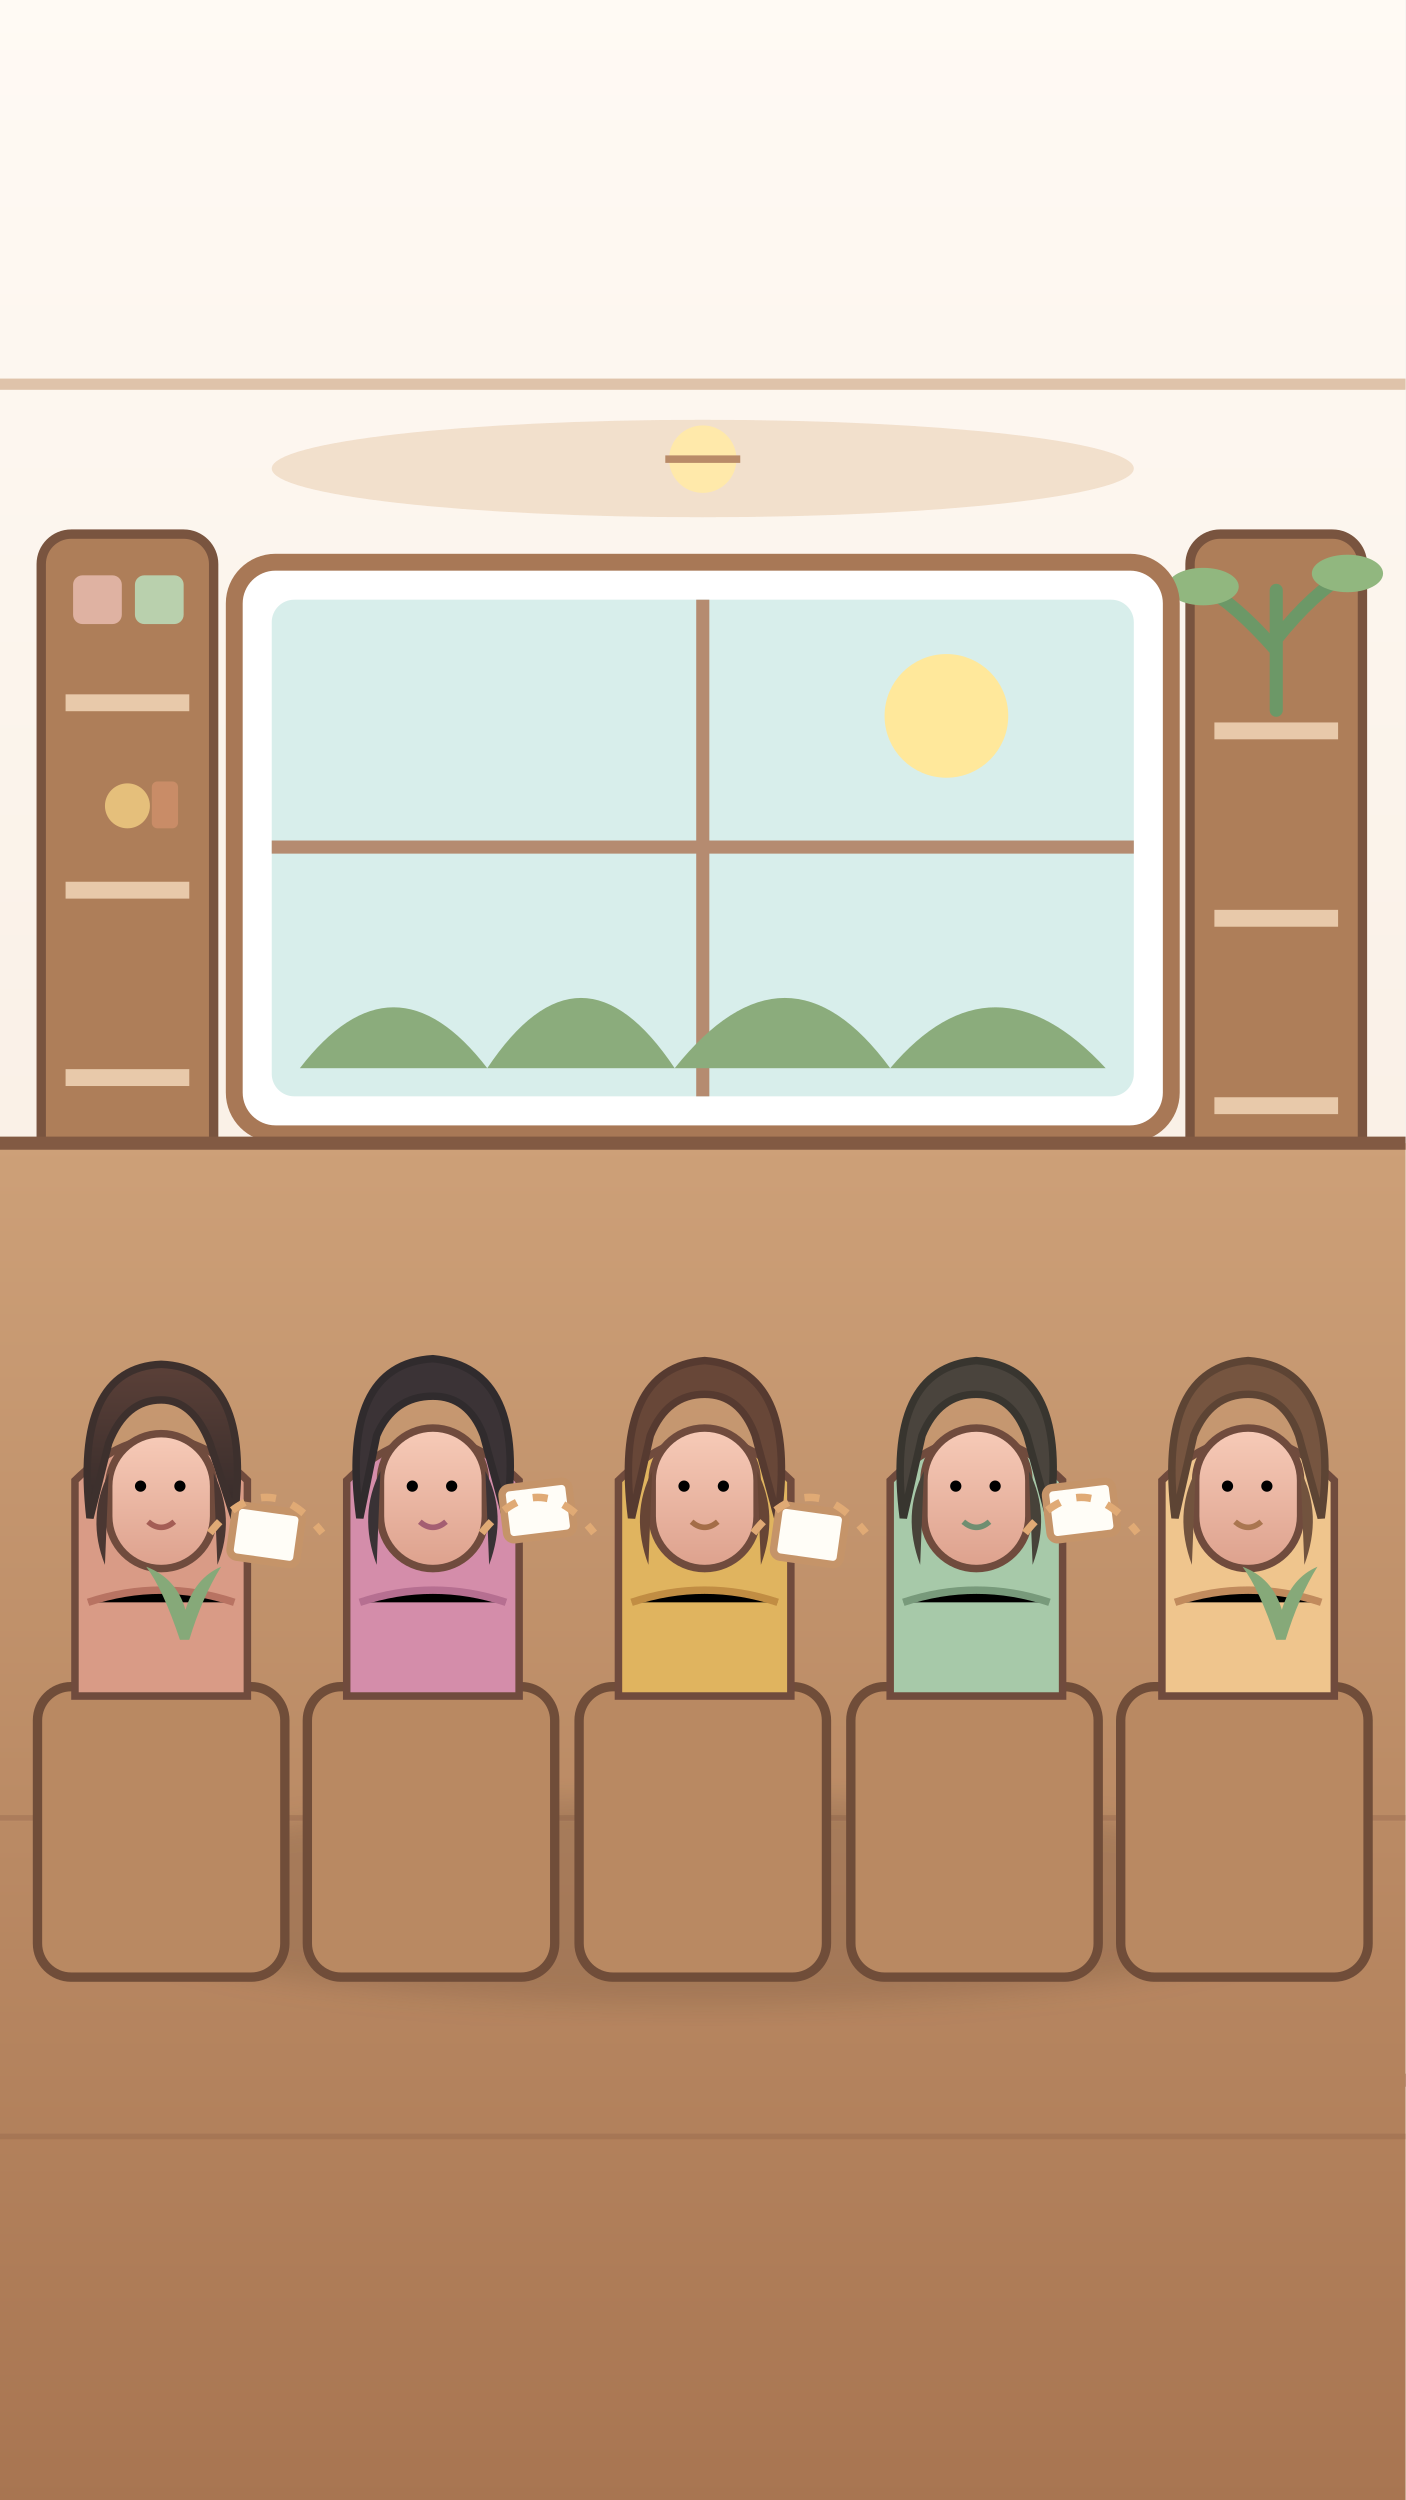
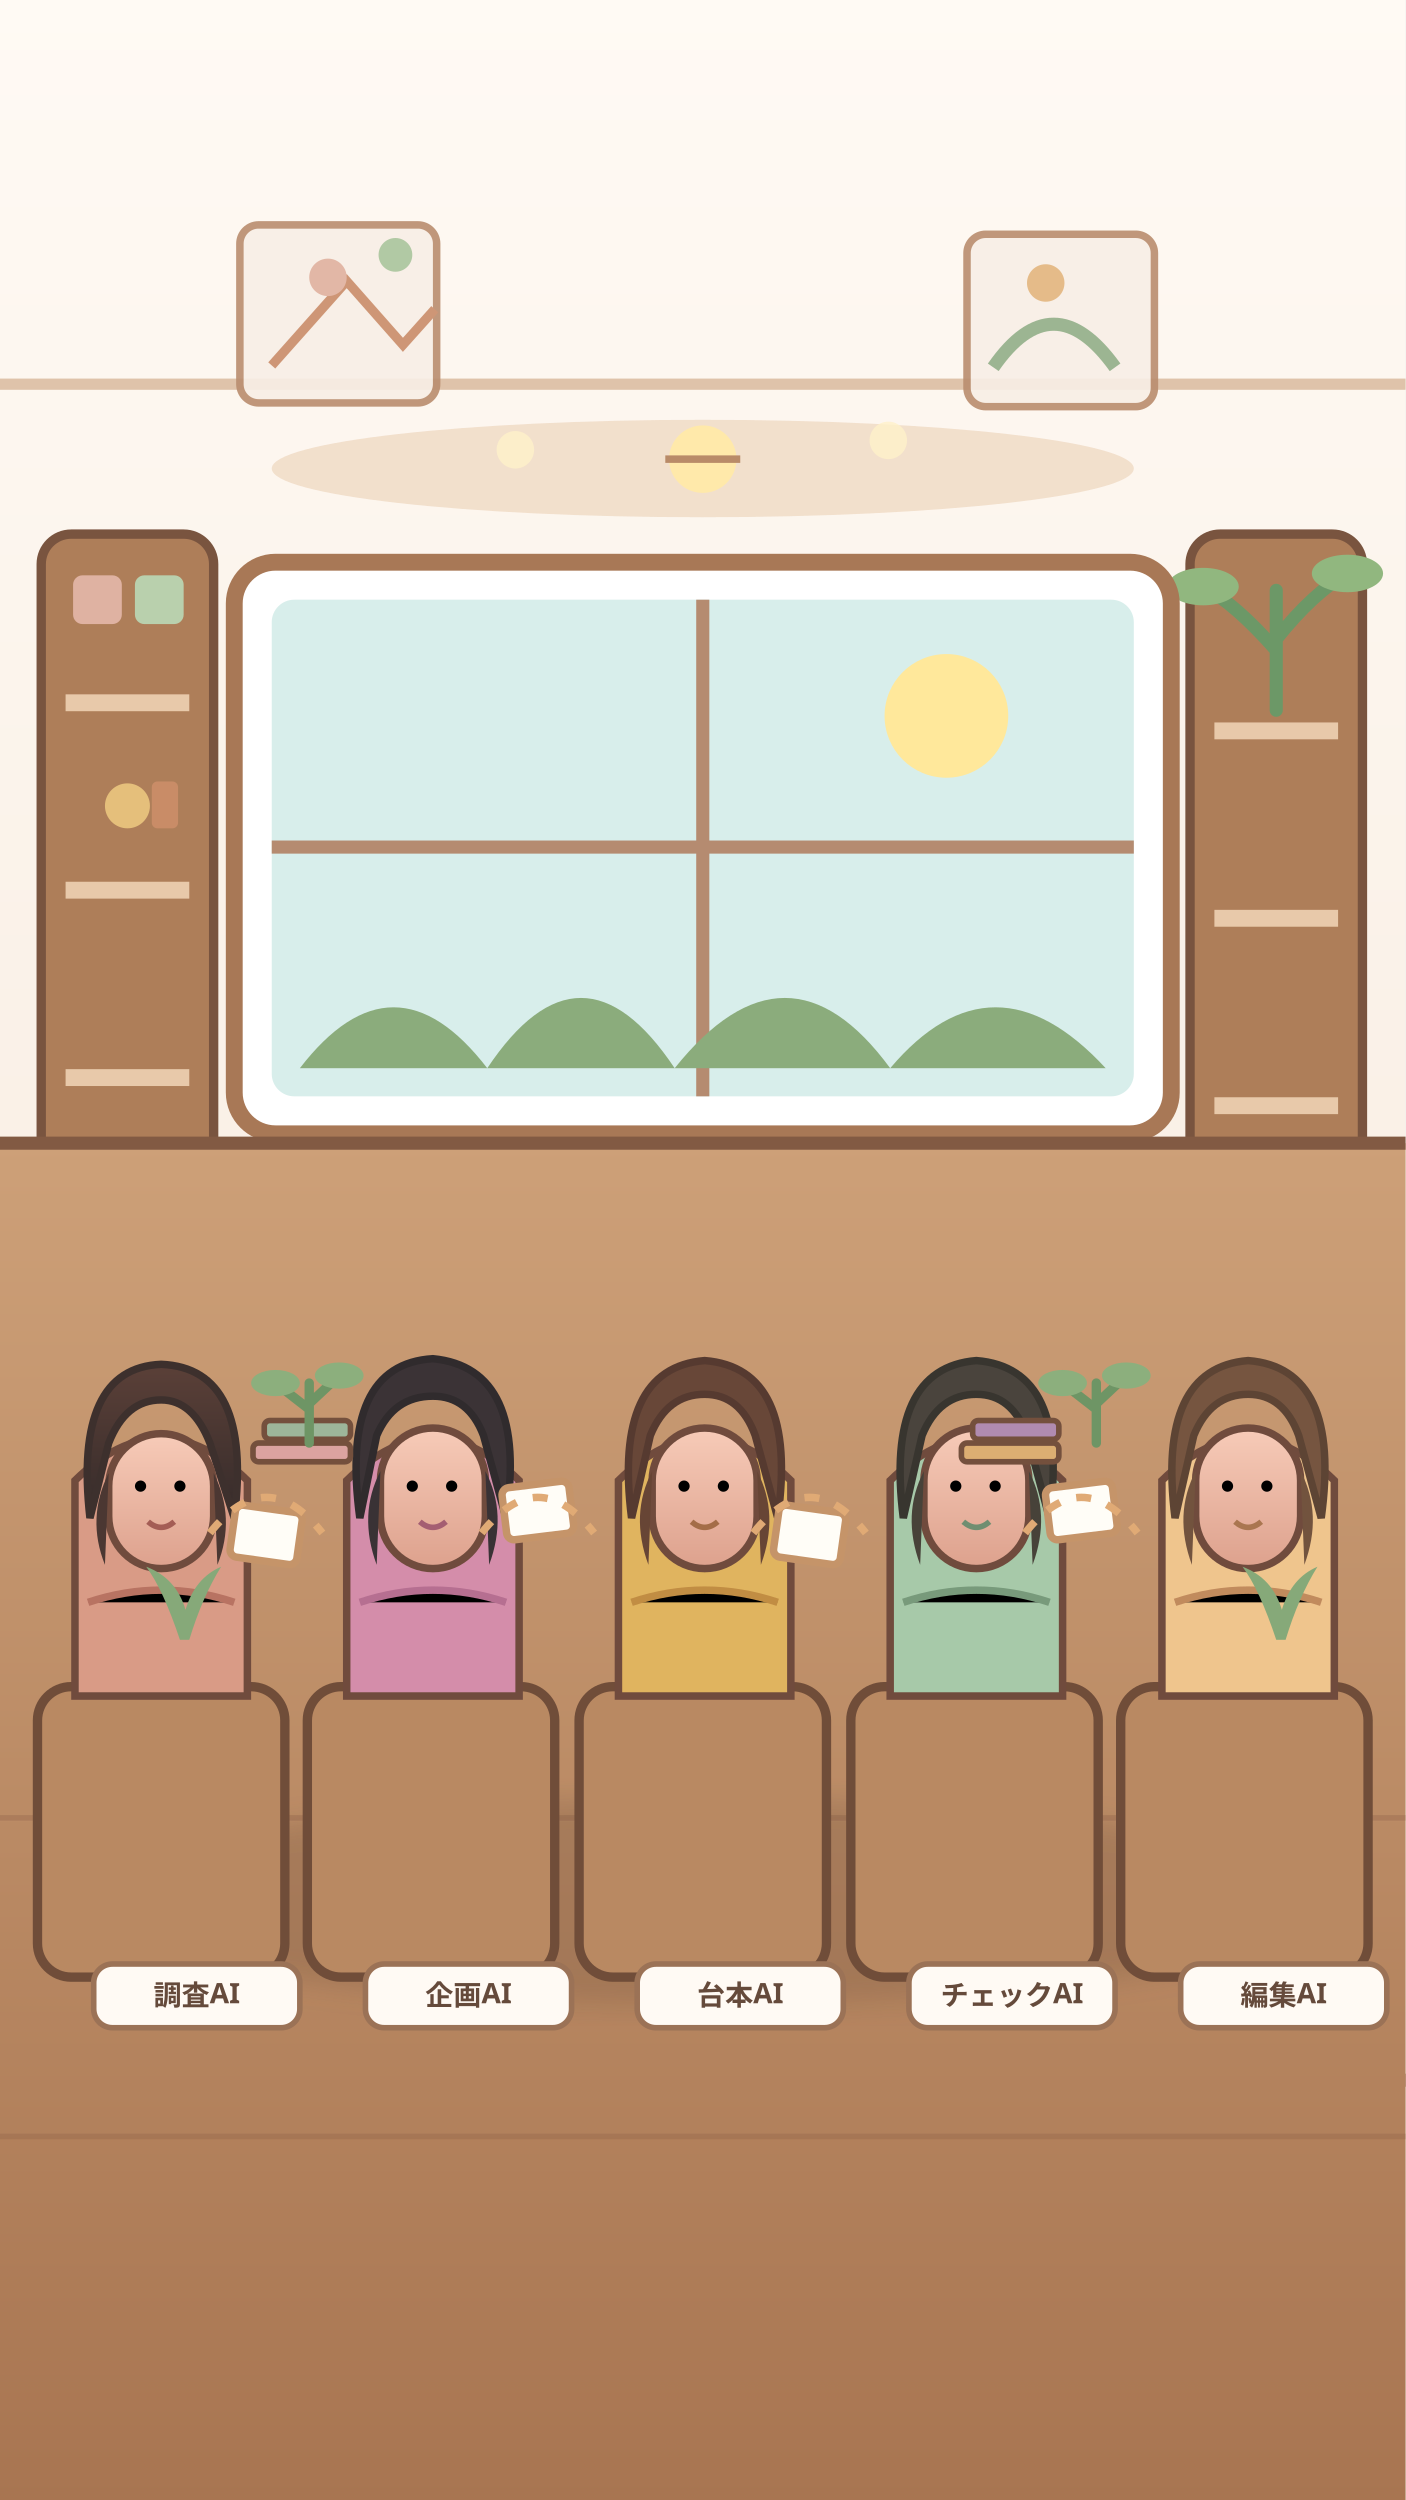
<svg xmlns="http://www.w3.org/2000/svg" viewBox="0 0 750 1334">
  <defs>
    <linearGradient id="wall" x2="0" y2="1">
      <stop stop-color="#fffaf4" />
      <stop offset="1" stop-color="#f3e5d7" />
    </linearGradient>
    <linearGradient id="floor" x2="0" y2="1">
      <stop stop-color="#cda078" />
      <stop offset="1" stop-color="#a87551" />
    </linearGradient>
    <linearGradient id="skin" x2="0" y2="1">
      <stop stop-color="#f7cbb8" />
      <stop offset="1" stop-color="#dda18d" />
    </linearGradient>
    <linearGradient id="hair1" x2="0" y2="1">
      <stop stop-color="#5b4038" />
      <stop offset="1" stop-color="#352b2a" />
    </linearGradient>
    <filter id="shadow">
      <feGaussianBlur stdDeviation="7" />
    </filter>
    <style>
 .float{animation:f 3.2s ease-in-out infinite;transform-box:fill-box;transform-origin:center bottom}
 .d2{animation-delay:.35s}.d3{animation-delay:.7s}.d4{animation-delay:1.05s}.d5{animation-delay:1.4s}
 .paper{animation:p 2.8s ease-in-out infinite;transform-box:fill-box;transform-origin:center}
 @keyframes f{0%,100%{transform:translateY(0)}50%{transform:translateY(-5px)}}
 @keyframes p{0%,100%{transform:translateY(0) rotate(0)}50%{transform:translateY(-8px) rotate(-4deg)}}
 </style>
  </defs>
  <rect width="750" height="1334" fill="url(#wall)" />
  <path d="M0 205H750" stroke="#dfc3aa" stroke-width="6" />
  <path d="M0 1110H750" stroke="#8e624a" stroke-width="7" />
  <ellipse cx="375" cy="250" rx="230" ry="26" fill="#e7c9a9" opacity=".5" />
  <circle cx="375" cy="245" r="18" fill="#ffe9aa" />
  <path d="M355 245h40" stroke="#b98b68" stroke-width="4" />
  <g transform="translate(22 285)">
    <rect width="92" height="480" rx="16" fill="#ae7e59" stroke="#79543f" stroke-width="5" />
    <path d="M13 90H79M13 190H79M13 290H79M13 390H79" stroke="#e8c9aa" stroke-width="9" />
    <rect x="17" y="22" width="26" height="26" rx="5" fill="#dfb2a2" />
    <rect x="50" y="22" width="26" height="26" rx="5" fill="#b9d0ad" />
    <circle cx="46" cy="145" r="12" fill="#e5bf7b" />
    <rect x="59" y="132" width="14" height="25" rx="3" fill="#c98c67" />
  </g>
  <g transform="translate(635 285)">
    <rect width="92" height="480" rx="16" fill="#ae7e59" stroke="#79543f" stroke-width="5" />
    <path d="M13 105H79M13 205H79M13 305H79M13 405H79" stroke="#e8c9aa" stroke-width="9" />
    <path d="M46 94V30M46 62Q24 37 7 28M46 56Q66 31 84 21" stroke="#6c9867" stroke-width="7" fill="none" stroke-linecap="round" />
    <ellipse cx="7" cy="28" rx="19" ry="10" fill="#91b77f" />
    <ellipse cx="84" cy="21" rx="19" ry="10" fill="#91b77f" />
  </g>
  <g>
    <rect x="125" y="300" width="500" height="305" rx="22" fill="#fff" stroke="#a87856" stroke-width="9" />
    <rect x="145" y="320" width="460" height="265" rx="12" fill="#d8eeeb" />
    <path d="M375 320V585M145 452H605" stroke="#b58b70" stroke-width="7" />
    <circle cx="505" cy="382" r="33" fill="#ffe89b" />
    <path d="M160 570Q210 505 260 570Q310 495 360 570Q420 495 475 570Q530 505 590 570" fill="#8bac7c" />
  </g>
  <rect y="610" width="750" height="724" fill="url(#floor)" />
  <path d="M0 610H750" stroke="#825a43" stroke-width="7" />
  <path d="M0 970H750M0 1140H750" stroke="#8f6249" stroke-width="3" opacity=".35" />
  <ellipse cx="375" cy="1015" rx="330" ry="55" fill="#4d372b" opacity=".18" filter="url(#shadow)" />
  <g fill="#b98962" stroke="#704d39" stroke-width="5">
    <rect x="20" y="900" width="132" height="155" rx="18" />
    <rect x="164" y="900" width="132" height="155" rx="18" />
    <rect x="309" y="900" width="132" height="155" rx="18" />
    <rect x="454" y="900" width="132" height="155" rx="18" />
    <rect x="598" y="900" width="132" height="155" rx="18" />
  </g>
  <g fill="#dceeea" stroke="#5d6662" stroke-width="5">
    <rect x="45" y="835" width="82" height="55" rx="8" />
    <rect x="189" y="835" width="82" height="55" rx="8" />
    <rect x="334" y="835" width="82" height="55" rx="8" />
    <rect x="479" y="835" width="82" height="55" rx="8" />
    <rect x="623" y="835" width="82" height="55" rx="8" />
  </g>
  <g fill="#6f7f79">
    <rect x="78" y="890" width="16" height="12" rx="3" />
    <rect x="222" y="890" width="16" height="12" rx="3" />
    <rect x="367" y="890" width="16" height="12" rx="3" />
    <rect x="512" y="890" width="16" height="12" rx="3" />
    <rect x="656" y="890" width="16" height="12" rx="3" />
  </g>
  <g class="float">
    <path d="M40 790Q86 745 132 790V905H40Z" fill="#d99b86" stroke="#704b3d" stroke-width="4" />
    <path d="M48 810Q39 730 86 728Q135 730 125 810L112 770Q103 747 86 747Q67 747 58 770Z" fill="url(#hair1)" stroke="#3d302d" stroke-width="4" />
    <rect x="58" y="765" width="56" height="72" rx="28" fill="url(#skin)" stroke="#704b3d" stroke-width="4" />
    <path d="M58 786Q46 810 56 835M114 786Q126 810 116 835" fill="#4b3732" />
    <circle cx="75" cy="793" r="3" />
    <circle cx="96" cy="793" r="3" />
    <path d="M79 812Q86 818 93 812" fill="none" stroke="#a45d55" stroke-width="3" />
    <path d="M47 855Q86 842 125 855" stroke="#b87362" stroke-width="4" />
  </g>
  <g class="float d2">
    <path d="M185 790Q231 745 277 790V905H185Z" fill="#d48daa" stroke="#704b3d" stroke-width="4" />
    <path d="M192 810Q181 728 231 725Q282 730 270 810L258 766Q250 745 231 745Q210 745 201 766Z" fill="#3b3336" stroke="#302b2d" stroke-width="4" />
    <rect x="203" y="762" width="56" height="75" rx="28" fill="url(#skin)" stroke="#704b3d" stroke-width="4" />
    <path d="M203 785Q191 808 201 835M259 785Q271 808 261 835" fill="#393235" />
    <circle cx="220" cy="793" r="3" />
    <circle cx="241" cy="793" r="3" />
    <path d="M224 812Q231 818 238 812" fill="none" stroke="#a45e72" stroke-width="3" />
    <path d="M192 855Q231 842 270 855" stroke="#b66f91" stroke-width="4" />
  </g>
  <g class="float d3">
    <path d="M330 790Q376 745 422 790V905H330Z" fill="#e0b45f" stroke="#704b3d" stroke-width="4" />
    <path d="M337 810Q327 730 376 726Q426 730 415 810L403 766Q395 744 376 744Q356 744 347 766Z" fill="#684738" stroke="#563a30" stroke-width="4" />
    <rect x="348" y="762" width="56" height="75" rx="28" fill="url(#skin)" stroke="#704b3d" stroke-width="4" />
    <path d="M348 785Q336 808 346 835M404 785Q416 808 406 835" fill="#674535" />
    <circle cx="365" cy="793" r="3" />
    <circle cx="386" cy="793" r="3" />
    <path d="M369 812Q376 818 383 812" fill="none" stroke="#a46d48" stroke-width="3" />
    <path d="M337 855Q376 842 415 855" stroke="#c18d43" stroke-width="4" />
  </g>
  <g class="float d4">
    <path d="M475 790Q521 745 567 790V905H475Z" fill="#a7c9a9" stroke="#704b3d" stroke-width="4" />
    <path d="M482 810Q472 730 521 726Q571 730 560 810L548 766Q540 744 521 744Q501 744 492 766Z" fill="#4a443d" stroke="#38352f" stroke-width="4" />
    <rect x="493" y="762" width="56" height="75" rx="28" fill="url(#skin)" stroke="#704b3d" stroke-width="4" />
    <path d="M493 785Q481 808 491 835M549 785Q561 808 551 835" fill="#474239" />
    <circle cx="510" cy="793" r="3" />
    <circle cx="531" cy="793" r="3" />
    <path d="M514 812Q521 818 528 812" fill="none" stroke="#708e71" stroke-width="3" />
    <path d="M482 855Q521 842 560 855" stroke="#789a7b" stroke-width="4" />
  </g>
  <g class="float d5">
    <path d="M620 790Q666 745 712 790V905H620Z" fill="#efc58d" stroke="#704b3d" stroke-width="4" />
    <path d="M627 810Q617 730 666 726Q716 730 705 810L693 766Q685 744 666 744Q646 744 637 766Z" fill="#765540" stroke="#5d4434" stroke-width="4" />
    <rect x="638" y="762" width="56" height="75" rx="28" fill="url(#skin)" stroke="#704b3d" stroke-width="4" />
    <path d="M638 785Q626 808 636 835M694 785Q706 808 696 835" fill="#72533e" />
    <circle cx="655" cy="793" r="3" />
    <circle cx="676" cy="793" r="3" />
    <path d="M659 812Q666 818 673 812" fill="none" stroke="#aa7650" stroke-width="3" />
    <path d="M627 855Q666 842 705 855" stroke="#c18b5d" stroke-width="4" />
  </g>
+   <g opacity=".9">
+     <rect x="128" y="120" width="105" height="95" rx="10" fill="#f7eee5" stroke="#b98d6e" stroke-width="4" />
+     <path d="M145 195L185 150L215 184L232 165" fill="none" stroke="#c98c68" stroke-width="5" />
+     <circle cx="175" cy="148" r="10" fill="#dfb09d" />
+     <circle cx="211" cy="136" r="9" fill="#a9c49b" />
+     <rect x="516" y="125" width="100" height="92" rx="10" fill="#f7eee5" stroke="#b98d6e" stroke-width="4" />
+     <path d="M530 196Q562 150 595 196" fill="none" stroke="#91ae87" stroke-width="7" />
+     <circle cx="558" cy="151" r="10" fill="#e2b57d" />
+   </g>
+   <g fill="#fff1c9" opacity=".8">
+     <circle cx="275" cy="240" r="10" />
+     <circle cx="474" cy="235" r="10" />
+   </g>
+   <g stroke="#74503d" stroke-width="3">
+     <rect x="135" y="770" width="52" height="10" rx="3" fill="#dba3a0" />
+     <rect x="141" y="758" width="46" height="10" rx="3" fill="#9db69a" />
+     <rect x="513" y="770" width="52" height="10" rx="3" fill="#dcae72" />
+     <rect x="519" y="758" width="46" height="10" rx="3" fill="#b08bb0" />
+   </g>
+   <g stroke="#6e9565" stroke-width="5" stroke-linecap="round" fill="none">
+     <path d="M165 770V738M165 752L147 738M165 749L181 734" />
+     <path d="M585 770V738M585 752L567 738M585 749L601 734" />
+   </g>
+   <g fill="#8caf7d">
+     <ellipse cx="147" cy="738" rx="13" ry="7" />
+     <ellipse cx="181" cy="734" rx="13" ry="7" />
+     <ellipse cx="567" cy="738" rx="13" ry="7" />
+     <ellipse cx="601" cy="734" rx="13" ry="7" />
+   </g>
+   <g font-family="sans-serif" font-weight="700" text-anchor="middle">
+     <g fill="#fffaf4" stroke="#9b7256" stroke-width="3">
+       <rect x="50" y="1048" width="110" height="34" rx="10" />
+       <rect x="195" y="1048" width="110" height="34" rx="10" />
+       <rect x="340" y="1048" width="110" height="34" rx="10" />
+       <rect x="485" y="1048" width="110" height="34" rx="10" />
+       <rect x="630" y="1048" width="110" height="34" rx="10" />
+     </g>
+     <g fill="#654a3b" font-size="15">
+       <text x="105" y="1070">調査AI</text>
+       <text x="250" y="1070">企画AI</text>
+       <text x="395" y="1070">台本AI</text>
+       <text x="540" y="1070">チェックAI</text>
+       <text x="685" y="1070">編集AI</text>
+     </g>
+   </g>
  <g class="paper" fill="#fffdf7" stroke="#c59469" stroke-width="4">
    <rect x="124" y="805" width="36" height="28" rx="4" transform="rotate(8 142 819)" />
    <rect x="269" y="792" width="36" height="28" rx="4" transform="rotate(-7 287 806)" />
    <rect x="414" y="805" width="36" height="28" rx="4" transform="rotate(8 432 819)" />
    <rect x="559" y="792" width="36" height="28" rx="4" transform="rotate(-7 577 806)" />
  </g>
  <g fill="none" stroke="#e0aa75" stroke-width="4" stroke-dasharray="8 9">
    <path d="M112 818Q142 780 172 818" />
    <path d="M257 818Q287 780 317 818" />
    <path d="M402 818Q432 780 462 818" />
    <path d="M547 818Q577 780 607 818" />
  </g>
  <g fill="#86a979">
    <path d="M96 875Q87 848 78 836Q94 842 99 859Q104 842 118 836Q108 852 101 875Z" />
    <path d="M681 875Q672 848 663 836Q679 842 684 859Q689 842 703 836Q693 852 686 875Z" />
  </g>
</svg>
